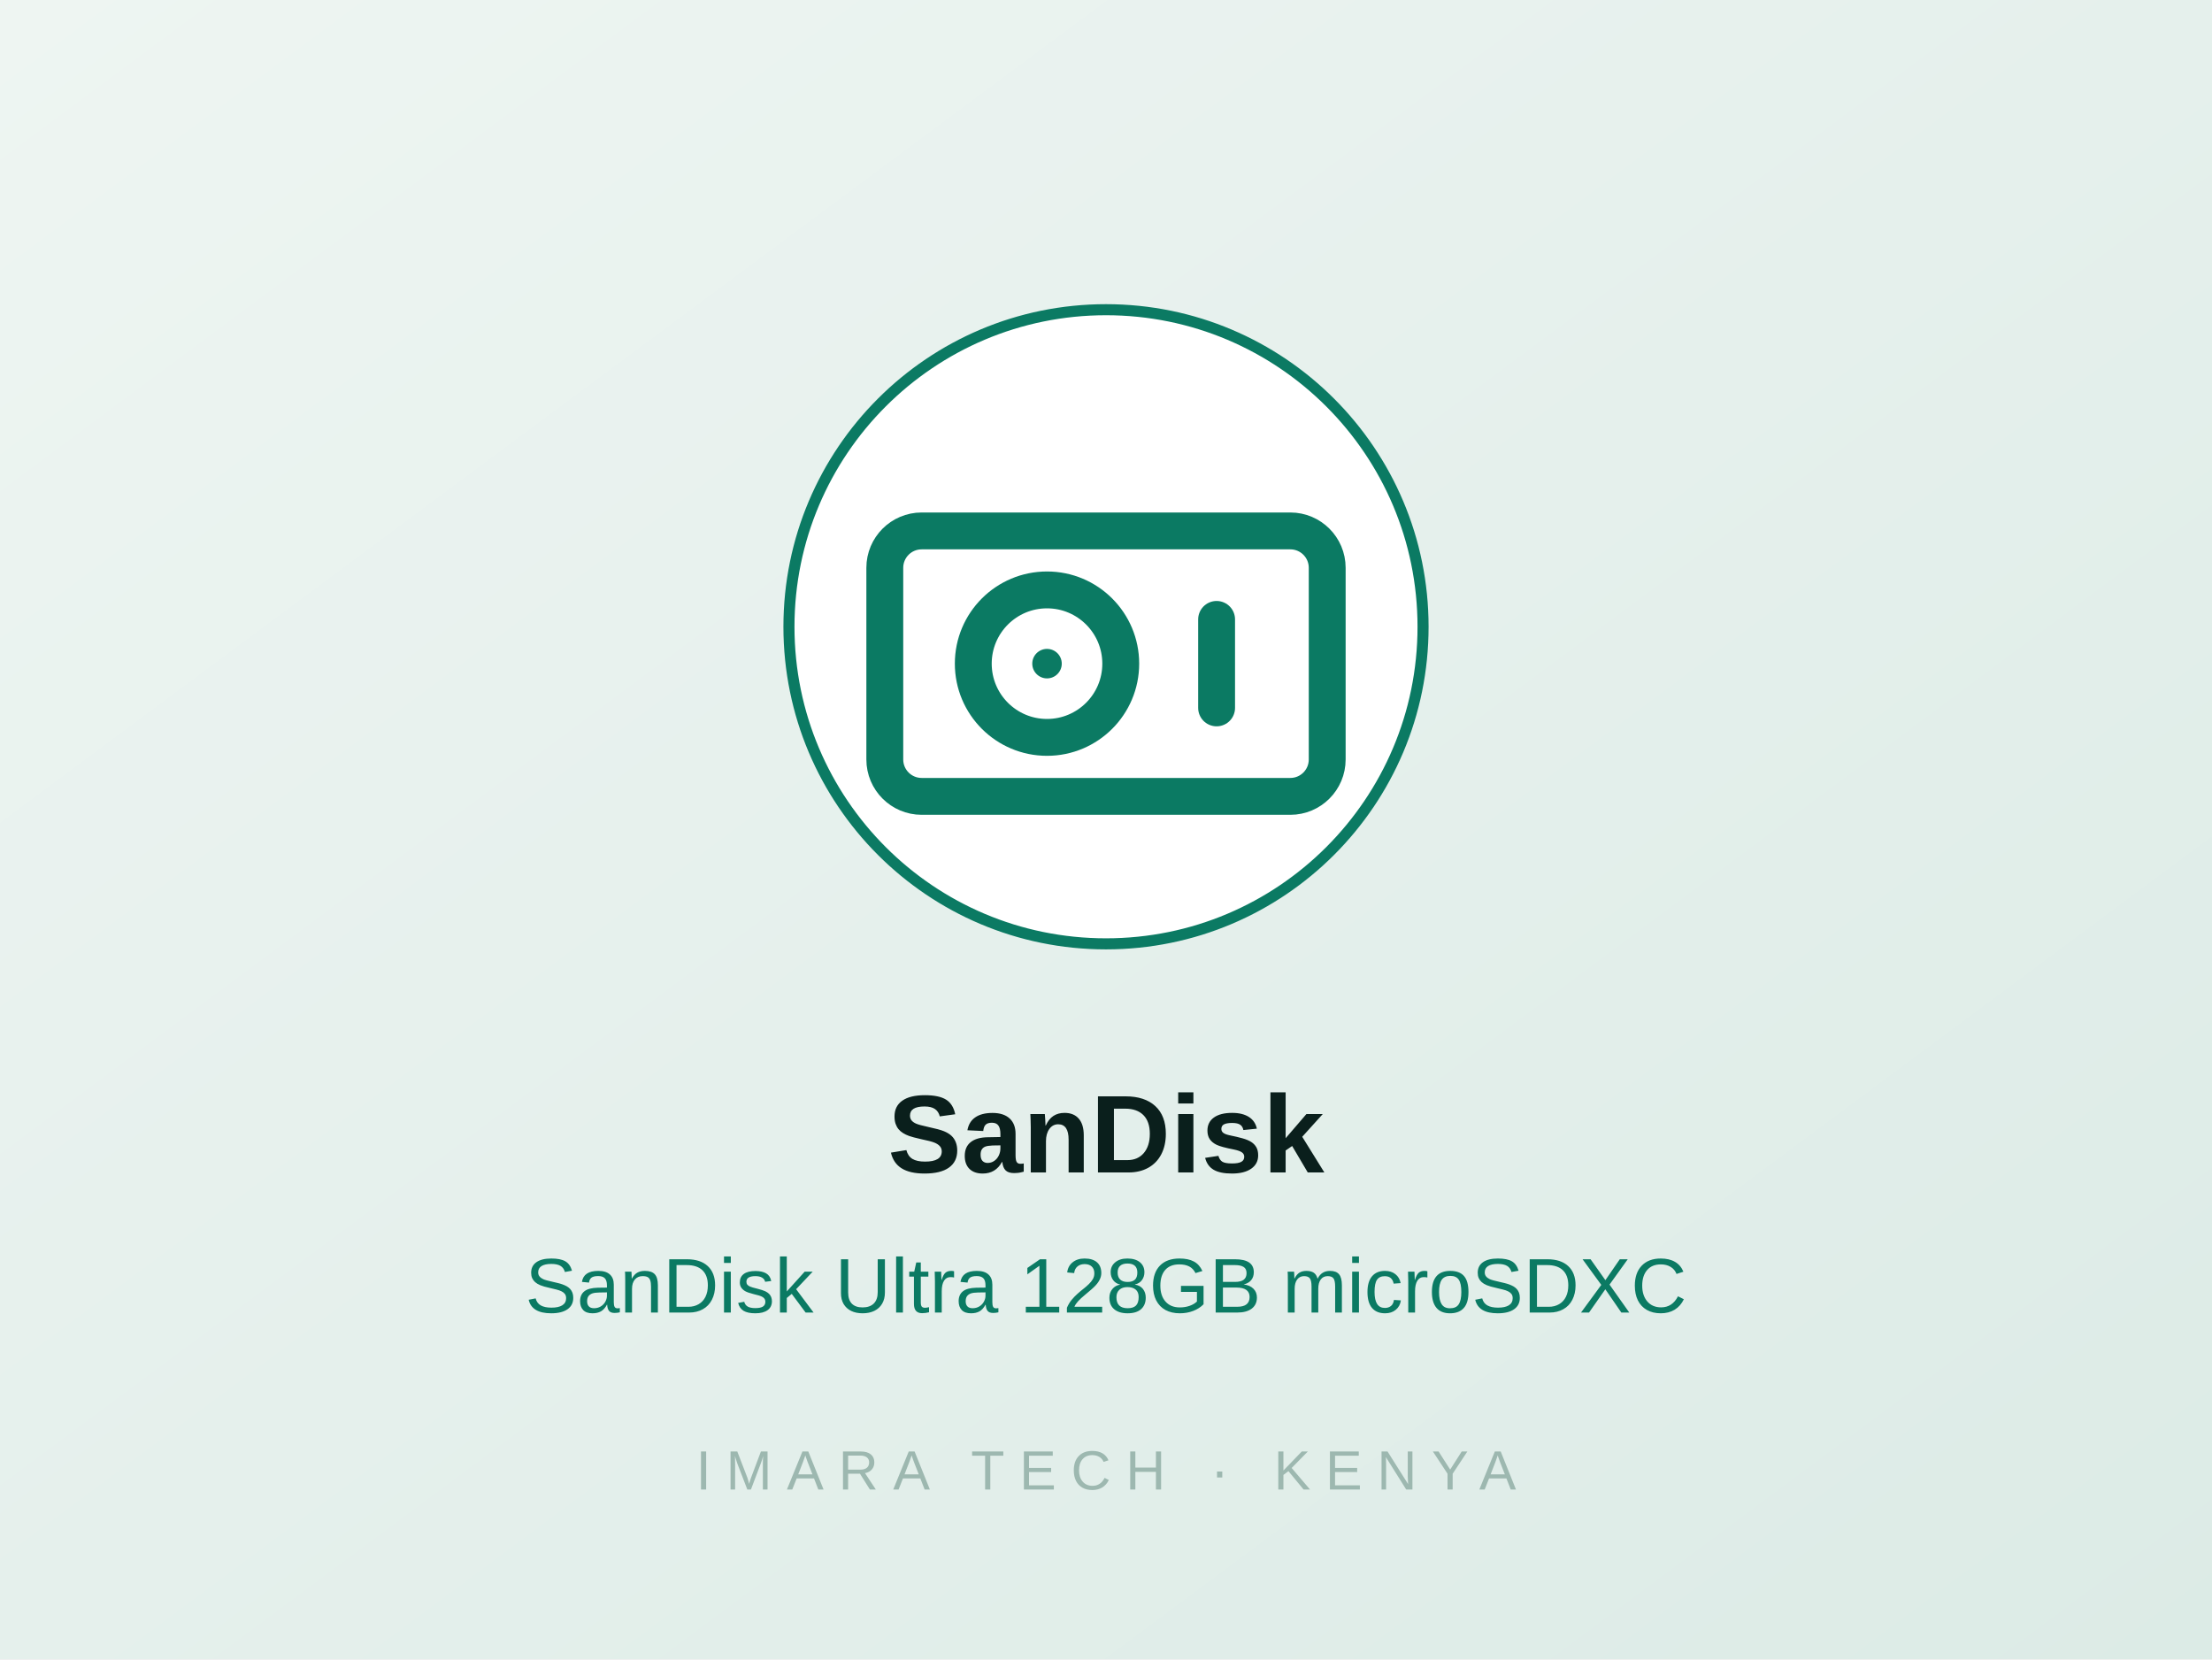
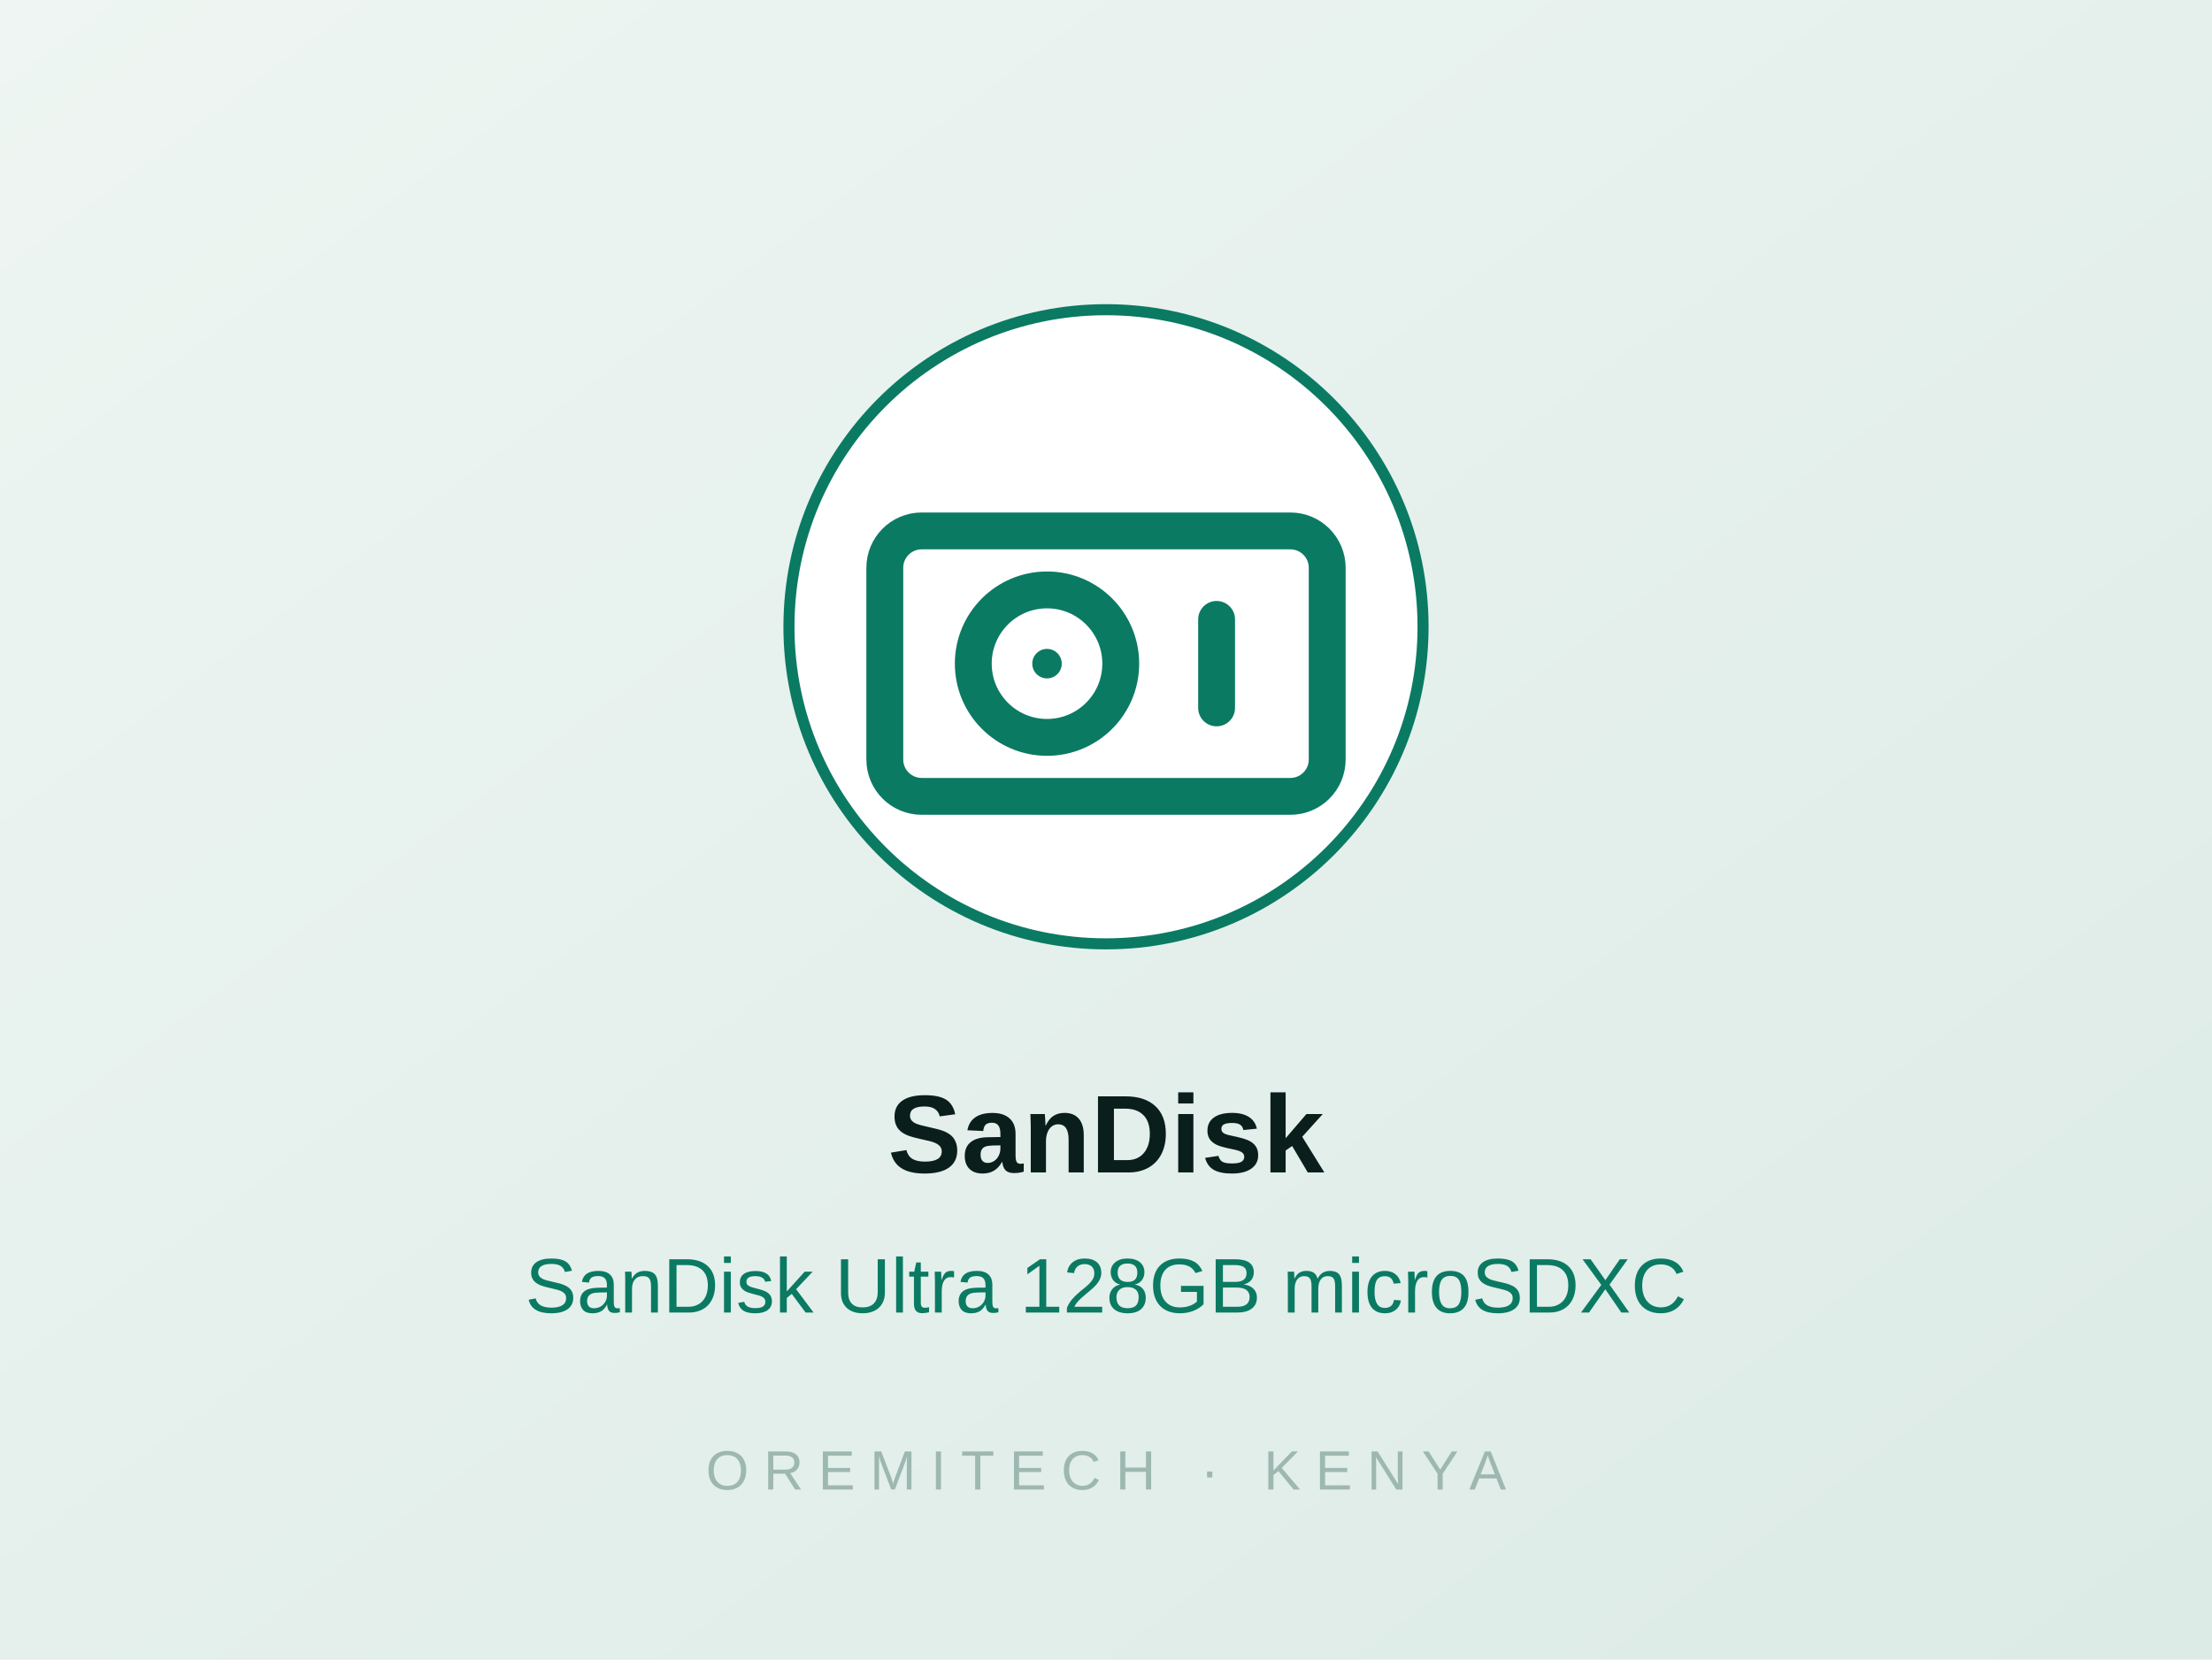
<svg xmlns="http://www.w3.org/2000/svg" width="600" height="450" viewBox="0 0 600 450">
  <defs>
    <linearGradient id="bg" x1="0" y1="0" x2="1" y2="1">
      <stop offset="0" stop-color="#eef5f2" />
      <stop offset="1" stop-color="#dcebe6" />
    </linearGradient>
  </defs>
  <rect width="600" height="450" fill="url(#bg)" />
  <circle cx="300" cy="170" r="86" fill="#ffffff" stroke="#0b7a63" stroke-width="3" />
  <g fill="none" stroke="#0b7a63" stroke-width="10" stroke-linecap="round" stroke-linejoin="round">
    <rect x="240" y="144" width="120" height="72" rx="10" />
    <circle cx="284" cy="180" r="20" />
    <circle cx="284" cy="180" r="4" fill="#0b7a63" stroke="none" />
    <line x1="330" y1="168" x2="330" y2="192" />
  </g>
  <text x="300" y="318" text-anchor="middle" font-family="Arial, Helvetica, sans-serif" font-size="30" font-weight="bold" fill="#0a1f1c">SanDisk</text>
  <text x="300" y="356" text-anchor="middle" font-family="Arial, Helvetica, sans-serif" font-size="21" fill="#0b7a63">SanDisk Ultra 128GB microSDXC</text>
-   <text x="300" y="404" text-anchor="middle" font-family="Arial, Helvetica, sans-serif" font-size="15" letter-spacing="4" fill="#9db8b0">IMARA TECH · KENYA</text>
+   <text x="300" y="404" text-anchor="middle" font-family="Arial, Helvetica, sans-serif" font-size="15" letter-spacing="4" fill="#9db8b0">OREMITECH · KENYA</text>
</svg>
